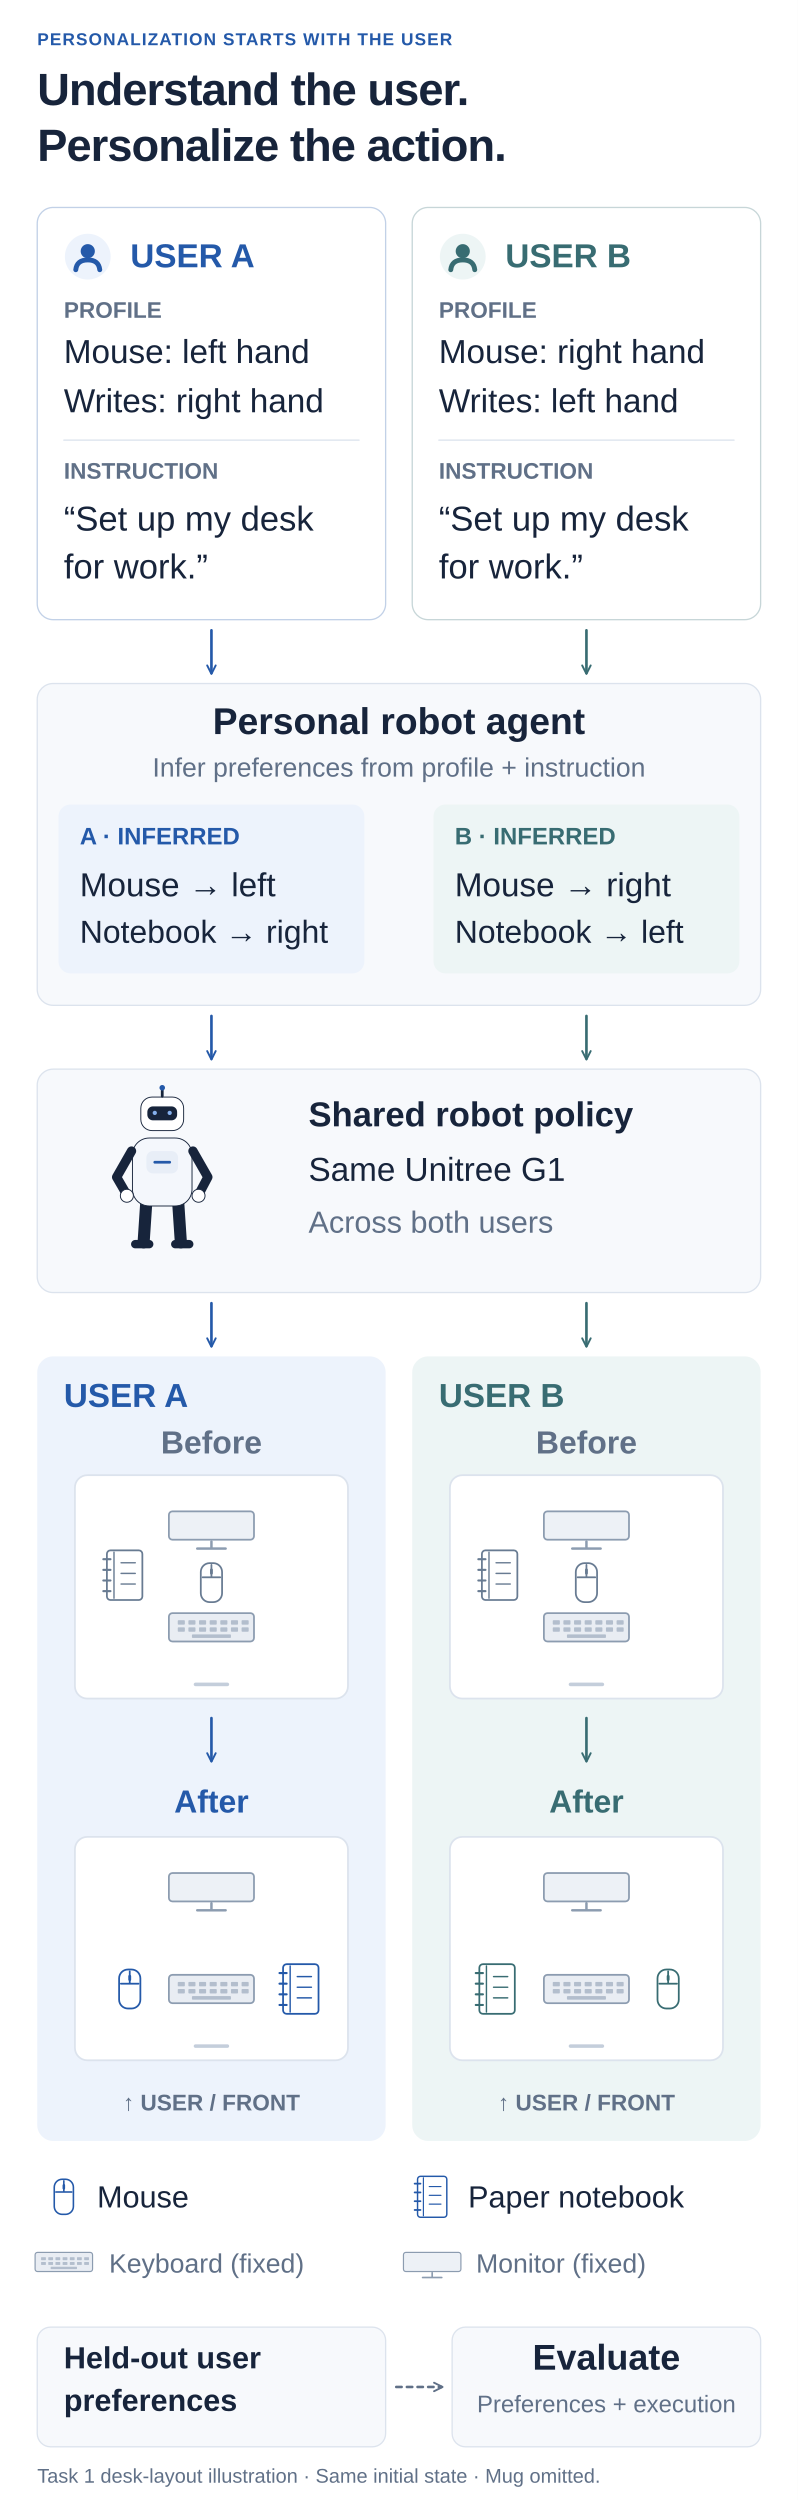
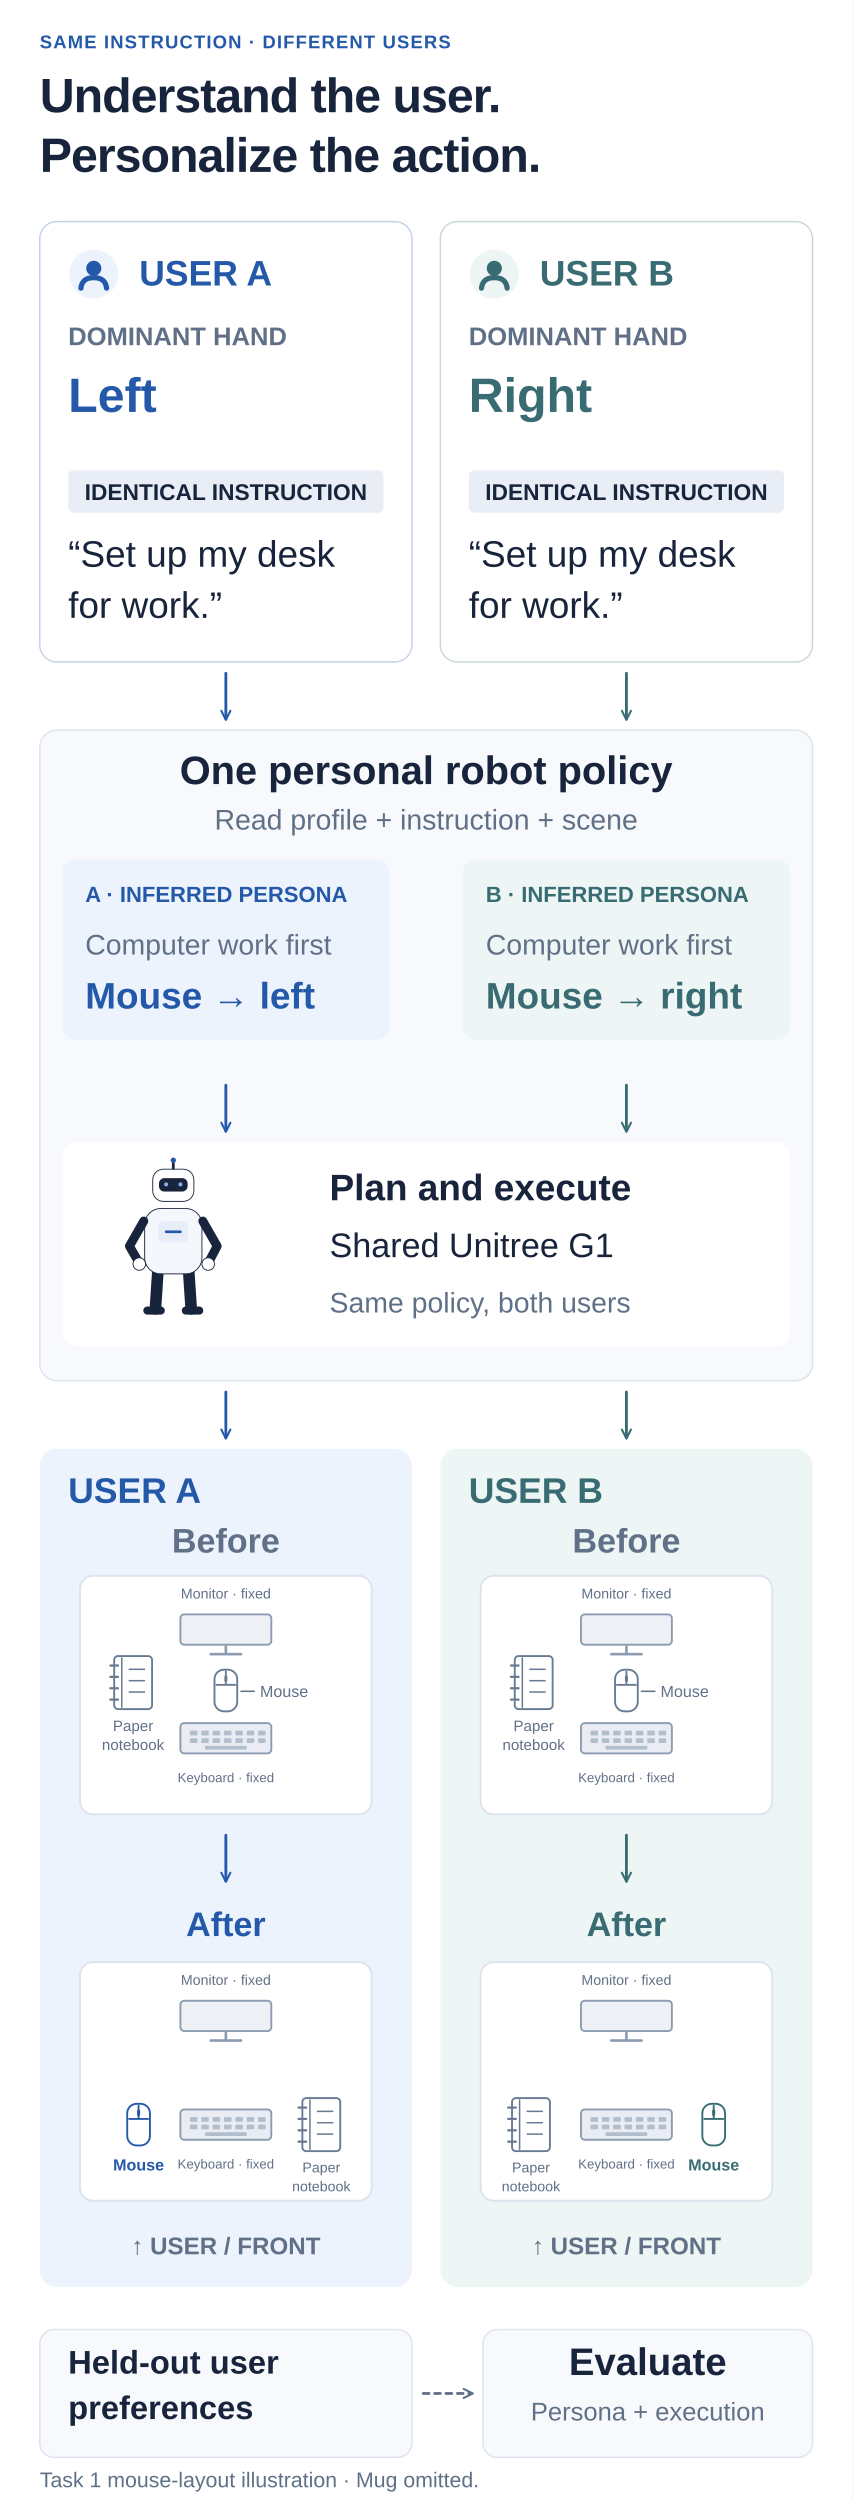
- <svg xmlns="http://www.w3.org/2000/svg" width="600" height="1880" viewBox="0 0 600 1880" role="img" aria-labelledby="concept-title concept-desc">
+ <svg xmlns="http://www.w3.org/2000/svg" width="600" height="1760" viewBox="0 0 600 1760" role="img" aria-labelledby="concept-title concept-desc">
  <defs>
    <marker id="arrowA" viewBox="0 0 10 10" refX="8" refY="5" markerWidth="4" markerHeight="4" orient="auto">
      <path d="M1 1 9 5 1 9" fill="none" stroke="#2459a9" stroke-width="1.8" stroke-linecap="round" stroke-linejoin="round" />
    </marker>
    <marker id="arrowB" viewBox="0 0 10 10" refX="8" refY="5" markerWidth="4" markerHeight="4" orient="auto">
      <path d="M1 1 9 5 1 9" fill="none" stroke="#386c72" stroke-width="1.8" stroke-linecap="round" stroke-linejoin="round" />
    </marker>
    <marker id="arrowGray" viewBox="0 0 10 10" refX="8" refY="5" markerWidth="4" markerHeight="4" orient="auto">
      <path d="M1 1 9 5 1 9" fill="none" stroke="#607087" stroke-width="1.8" stroke-linecap="round" stroke-linejoin="round" />
    </marker>
    <g id="desk-before">
      <rect x="1" y="1" width="154" height="126" rx="7" fill="#fff" stroke="#dce3ed" />
      <g transform="translate(78 29.4) scale(1)">
        <rect x="-24" y="-8" width="48" height="16" rx="2" fill="#edf1f6" stroke="#8c9cb0" />
        <path d="M0 9 V13 M-8 13 H8" fill="none" stroke="#8c9cb0" stroke-width="1.4" stroke-linecap="round" stroke-linejoin="round" />
      </g>
      <g transform="translate(78 86.8) scale(1)">
        <rect x="-24" y="-8" width="48" height="16" rx="2" fill="#e9edf3" stroke="#8c9cb0" />
        <rect x="-19" y="-4" width="4" height="2.5" rx="0.4" fill="#b3becd" stroke="none" />
        <rect x="-13" y="-4" width="4" height="2.5" rx="0.4" fill="#b3becd" stroke="none" />
        <rect x="-7" y="-4" width="4" height="2.5" rx="0.4" fill="#b3becd" stroke="none" />
        <rect x="-1" y="-4" width="4" height="2.5" rx="0.4" fill="#b3becd" stroke="none" />
        <rect x="5" y="-4" width="4" height="2.5" rx="0.4" fill="#b3becd" stroke="none" />
        <rect x="11" y="-4" width="4" height="2.5" rx="0.4" fill="#b3becd" stroke="none" />
        <rect x="17" y="-4" width="4" height="2.5" rx="0.4" fill="#b3becd" stroke="none" />
        <rect x="-19" y="0" width="4" height="2.5" rx="0.4" fill="#b3becd" stroke="none" />
        <rect x="-13" y="0" width="4" height="2.5" rx="0.4" fill="#b3becd" stroke="none" />
        <rect x="-7" y="0" width="4" height="2.5" rx="0.4" fill="#b3becd" stroke="none" />
        <rect x="-1" y="0" width="4" height="2.5" rx="0.4" fill="#b3becd" stroke="none" />
        <rect x="5" y="0" width="4" height="2.5" rx="0.4" fill="#b3becd" stroke="none" />
        <rect x="11" y="0" width="4" height="2.5" rx="0.4" fill="#b3becd" stroke="none" />
        <rect x="17" y="0" width="4" height="2.5" rx="0.4" fill="#b3becd" stroke="none" />
        <rect x="-11" y="4" width="22" height="2" rx="0.4" fill="#b3becd" stroke="none" />
      </g>
      <g transform="translate(78 61.6) scale(1)">
        <rect x="-6" y="-11" width="12" height="22" rx="5" fill="#fff" stroke="#687b92" />
        <path d="M-5-3 H5 M0-10 V-3" fill="none" stroke="#687b92" stroke-width="1" stroke-linecap="round" stroke-linejoin="round" />
        <rect x="-0.8" y="-8" width="1.6" height="3.5" rx="0.8" fill="#687b92" stroke="none" />
      </g>
      <g transform="translate(29.04 57.4) scale(1)">
        <rect x="-10" y="-14" width="20" height="28" rx="2" fill="#fff" stroke="#687b92" />
        <path d="M-6-13 V13 M-2-7 H6 M-2-1 H6 M-2 5 H6" fill="none" stroke="#687b92" stroke-width="0.8" stroke-linecap="round" stroke-linejoin="round" />
        <path d="M-8-9 H-12 M-8-3 H-12 M-8 3 H-12 M-8 9 H-12" fill="none" stroke="#687b92" stroke-width="1.2" stroke-linecap="round" stroke-linejoin="round" />
      </g>
-       <path d="M69 119 H87" fill="none" stroke="#c4cedb" stroke-width="2" stroke-linecap="round" stroke-linejoin="round" />
+       <text x="78" y="13" font-size="7.5" fill="#607087" font-weight="400" text-anchor="middle">Monitor · fixed</text>
+       <text x="78" y="110" font-size="7" fill="#607087" font-weight="400" text-anchor="middle">Keyboard · fixed</text>
+       <path d="M86 62 H93" fill="none" stroke="#607087" stroke-width="0.8" stroke-linecap="round" stroke-linejoin="round" />
+       <text x="96" y="65" font-size="8.5" fill="#607087" font-weight="400" text-anchor="start">Mouse</text>
+       <text x="29" y="83" font-size="8" fill="#607087" font-weight="400" text-anchor="middle">Paper</text>
+       <text x="29" y="93" font-size="8" fill="#607087" font-weight="400" text-anchor="middle">notebook</text>
    </g>
    <g id="desk-after-0">
      <rect x="1" y="1" width="154" height="126" rx="7" fill="#fff" stroke="#dce3ed" />
      <g transform="translate(78 29.4) scale(1)">
        <rect x="-24" y="-8" width="48" height="16" rx="2" fill="#edf1f6" stroke="#8c9cb0" />
        <path d="M0 9 V13 M-8 13 H8" fill="none" stroke="#8c9cb0" stroke-width="1.4" stroke-linecap="round" stroke-linejoin="round" />
      </g>
      <g transform="translate(78 86.8) scale(1)">
        <rect x="-24" y="-8" width="48" height="16" rx="2" fill="#e9edf3" stroke="#8c9cb0" />
        <rect x="-19" y="-4" width="4" height="2.5" rx="0.4" fill="#b3becd" stroke="none" />
        <rect x="-13" y="-4" width="4" height="2.5" rx="0.4" fill="#b3becd" stroke="none" />
        <rect x="-7" y="-4" width="4" height="2.5" rx="0.4" fill="#b3becd" stroke="none" />
        <rect x="-1" y="-4" width="4" height="2.5" rx="0.4" fill="#b3becd" stroke="none" />
        <rect x="5" y="-4" width="4" height="2.5" rx="0.4" fill="#b3becd" stroke="none" />
        <rect x="11" y="-4" width="4" height="2.5" rx="0.4" fill="#b3becd" stroke="none" />
        <rect x="17" y="-4" width="4" height="2.5" rx="0.4" fill="#b3becd" stroke="none" />
        <rect x="-19" y="0" width="4" height="2.5" rx="0.4" fill="#b3becd" stroke="none" />
        <rect x="-13" y="0" width="4" height="2.5" rx="0.4" fill="#b3becd" stroke="none" />
        <rect x="-7" y="0" width="4" height="2.5" rx="0.4" fill="#b3becd" stroke="none" />
        <rect x="-1" y="0" width="4" height="2.5" rx="0.4" fill="#b3becd" stroke="none" />
        <rect x="5" y="0" width="4" height="2.5" rx="0.4" fill="#b3becd" stroke="none" />
        <rect x="11" y="0" width="4" height="2.5" rx="0.4" fill="#b3becd" stroke="none" />
        <rect x="17" y="0" width="4" height="2.5" rx="0.4" fill="#b3becd" stroke="none" />
        <rect x="-11" y="4" width="22" height="2" rx="0.4" fill="#b3becd" stroke="none" />
      </g>
      <g transform="translate(31.92 86.8) scale(1)">
        <rect x="-6" y="-11" width="12" height="22" rx="5" fill="#fff" stroke="#2459a9" />
        <path d="M-5-3 H5 M0-10 V-3" fill="none" stroke="#2459a9" stroke-width="1" stroke-linecap="round" stroke-linejoin="round" />
        <rect x="-0.8" y="-8" width="1.6" height="3.5" rx="0.8" fill="#2459a9" stroke="none" />
      </g>
      <g transform="translate(128.4 86.8) scale(1)">
-         <rect x="-10" y="-14" width="20" height="28" rx="2" fill="#fff" stroke="#2459a9" />
-         <path d="M-6-13 V13 M-2-7 H6 M-2-1 H6 M-2 5 H6" fill="none" stroke="#2459a9" stroke-width="0.8" stroke-linecap="round" stroke-linejoin="round" />
-         <path d="M-8-9 H-12 M-8-3 H-12 M-8 3 H-12 M-8 9 H-12" fill="none" stroke="#2459a9" stroke-width="1.2" stroke-linecap="round" stroke-linejoin="round" />
-       </g>
-       <path d="M69 119 H87" fill="none" stroke="#c4cedb" stroke-width="2" stroke-linecap="round" stroke-linejoin="round" />
+         <rect x="-10" y="-14" width="20" height="28" rx="2" fill="#fff" stroke="#687b92" />
+         <path d="M-6-13 V13 M-2-7 H6 M-2-1 H6 M-2 5 H6" fill="none" stroke="#687b92" stroke-width="0.8" stroke-linecap="round" stroke-linejoin="round" />
+         <path d="M-8-9 H-12 M-8-3 H-12 M-8 3 H-12 M-8 9 H-12" fill="none" stroke="#687b92" stroke-width="1.2" stroke-linecap="round" stroke-linejoin="round" />
+       </g>
+       <text x="78" y="13" font-size="7.5" fill="#607087" font-weight="400" text-anchor="middle">Monitor · fixed</text>
+       <text x="78" y="110" font-size="7" fill="#607087" font-weight="400" text-anchor="middle">Keyboard · fixed</text>
+       <text x="31.92" y="111" font-size="8.5" fill="#2459a9" font-weight="600" text-anchor="middle">Mouse</text>
+       <text x="128.4" y="112" font-size="7.5" fill="#607087" font-weight="400" text-anchor="middle">Paper</text>
+       <text x="128.4" y="122" font-size="7.5" fill="#607087" font-weight="400" text-anchor="middle">notebook</text>
    </g>
    <g id="desk-after-1">
      <rect x="1" y="1" width="154" height="126" rx="7" fill="#fff" stroke="#dce3ed" />
      <g transform="translate(78 29.4) scale(1)">
        <rect x="-24" y="-8" width="48" height="16" rx="2" fill="#edf1f6" stroke="#8c9cb0" />
        <path d="M0 9 V13 M-8 13 H8" fill="none" stroke="#8c9cb0" stroke-width="1.4" stroke-linecap="round" stroke-linejoin="round" />
      </g>
      <g transform="translate(78 86.8) scale(1)">
        <rect x="-24" y="-8" width="48" height="16" rx="2" fill="#e9edf3" stroke="#8c9cb0" />
        <rect x="-19" y="-4" width="4" height="2.5" rx="0.4" fill="#b3becd" stroke="none" />
        <rect x="-13" y="-4" width="4" height="2.5" rx="0.4" fill="#b3becd" stroke="none" />
        <rect x="-7" y="-4" width="4" height="2.5" rx="0.4" fill="#b3becd" stroke="none" />
        <rect x="-1" y="-4" width="4" height="2.5" rx="0.4" fill="#b3becd" stroke="none" />
        <rect x="5" y="-4" width="4" height="2.5" rx="0.4" fill="#b3becd" stroke="none" />
        <rect x="11" y="-4" width="4" height="2.5" rx="0.4" fill="#b3becd" stroke="none" />
        <rect x="17" y="-4" width="4" height="2.5" rx="0.4" fill="#b3becd" stroke="none" />
        <rect x="-19" y="0" width="4" height="2.5" rx="0.4" fill="#b3becd" stroke="none" />
        <rect x="-13" y="0" width="4" height="2.5" rx="0.4" fill="#b3becd" stroke="none" />
        <rect x="-7" y="0" width="4" height="2.5" rx="0.4" fill="#b3becd" stroke="none" />
        <rect x="-1" y="0" width="4" height="2.5" rx="0.4" fill="#b3becd" stroke="none" />
        <rect x="5" y="0" width="4" height="2.5" rx="0.4" fill="#b3becd" stroke="none" />
        <rect x="11" y="0" width="4" height="2.5" rx="0.4" fill="#b3becd" stroke="none" />
        <rect x="17" y="0" width="4" height="2.5" rx="0.4" fill="#b3becd" stroke="none" />
        <rect x="-11" y="4" width="22" height="2" rx="0.4" fill="#b3becd" stroke="none" />
      </g>
      <g transform="translate(124.08 86.8) scale(1)">
        <rect x="-6" y="-11" width="12" height="22" rx="5" fill="#fff" stroke="#386c72" />
        <path d="M-5-3 H5 M0-10 V-3" fill="none" stroke="#386c72" stroke-width="1" stroke-linecap="round" stroke-linejoin="round" />
        <rect x="-0.8" y="-8" width="1.6" height="3.5" rx="0.8" fill="#386c72" stroke="none" />
      </g>
      <g transform="translate(27.6 86.8) scale(1)">
-         <rect x="-10" y="-14" width="20" height="28" rx="2" fill="#fff" stroke="#386c72" />
-         <path d="M-6-13 V13 M-2-7 H6 M-2-1 H6 M-2 5 H6" fill="none" stroke="#386c72" stroke-width="0.8" stroke-linecap="round" stroke-linejoin="round" />
-         <path d="M-8-9 H-12 M-8-3 H-12 M-8 3 H-12 M-8 9 H-12" fill="none" stroke="#386c72" stroke-width="1.2" stroke-linecap="round" stroke-linejoin="round" />
-       </g>
-       <path d="M69 119 H87" fill="none" stroke="#c4cedb" stroke-width="2" stroke-linecap="round" stroke-linejoin="round" />
+         <rect x="-10" y="-14" width="20" height="28" rx="2" fill="#fff" stroke="#687b92" />
+         <path d="M-6-13 V13 M-2-7 H6 M-2-1 H6 M-2 5 H6" fill="none" stroke="#687b92" stroke-width="0.8" stroke-linecap="round" stroke-linejoin="round" />
+         <path d="M-8-9 H-12 M-8-3 H-12 M-8 3 H-12 M-8 9 H-12" fill="none" stroke="#687b92" stroke-width="1.2" stroke-linecap="round" stroke-linejoin="round" />
+       </g>
+       <text x="78" y="13" font-size="7.5" fill="#607087" font-weight="400" text-anchor="middle">Monitor · fixed</text>
+       <text x="78" y="110" font-size="7" fill="#607087" font-weight="400" text-anchor="middle">Keyboard · fixed</text>
+       <text x="124.08" y="111" font-size="8.5" fill="#386c72" font-weight="600" text-anchor="middle">Mouse</text>
+       <text x="27.6" y="112" font-size="7.5" fill="#607087" font-weight="400" text-anchor="middle">Paper</text>
+       <text x="27.6" y="122" font-size="7.5" fill="#607087" font-weight="400" text-anchor="middle">notebook</text>
    </g>
  </defs>
  <g font-family="Arial, Helvetica, sans-serif">
-     <rect x="0" y="0" width="600" height="1880" rx="0" fill="#fff" stroke="none" />
-     <text x="28" y="34" font-size="13" fill="#2459a9" font-weight="700" text-anchor="start" letter-spacing="0.8">PERSONALIZATION STARTS WITH THE USER</text>
+     <rect x="0" y="0" width="600" height="1760" rx="0" fill="#fff" stroke="none" />
+     <text x="28" y="34" font-size="13" fill="#2459a9" font-weight="700" text-anchor="start" letter-spacing="0.8">SAME INSTRUCTION · DIFFERENT USERS</text>
    <text x="28" y="79" font-size="34" fill="#17243b" font-weight="600" text-anchor="start" letter-spacing="-0.7">Understand the user.</text>
    <text x="28" y="121" font-size="34" fill="#17243b" font-weight="600" text-anchor="start" letter-spacing="-0.7">Personalize the action.</text>
    <rect x="28" y="156" width="262" height="310" rx="12" fill="#fff" stroke="#2459a9" stroke-opacity="0.28" />
    <g transform="translate(66 193) scale(0.82)">
      <circle r="21" fill="#edf3fc" />
      <circle cy="-5" r="6.5" fill="#2459a9" />
      <path d="M-11 12 Q-10 3 0 3 Q10 3 11 12" fill="none" stroke="#2459a9" stroke-width="4.5" stroke-linecap="round" stroke-linejoin="round" />
    </g>
    <text x="98" y="201" font-size="25" fill="#2459a9" font-weight="700" text-anchor="start">USER A</text>
-     <text x="48" y="239" font-size="17" fill="#607087" font-weight="600" text-anchor="start">PROFILE</text>
-     <text x="48" y="273" font-size="25" fill="#17243b" font-weight="400" text-anchor="start">Mouse: left hand</text>
-     <text x="48" y="310" font-size="25" fill="#17243b" font-weight="400" text-anchor="start">Writes: right hand</text>
-     <path d="M48 331 H270" fill="none" stroke="#dce3ed" stroke-width="1" stroke-linecap="round" stroke-linejoin="round" />
-     <text x="48" y="360" font-size="17" fill="#607087" font-weight="600" text-anchor="start">INSTRUCTION</text>
+     <text x="48" y="243" font-size="18" fill="#607087" font-weight="600" text-anchor="start">DOMINANT HAND</text>
+     <text x="48" y="290" font-size="34" fill="#2459a9" font-weight="600" text-anchor="start">Left</text>
+     <rect x="48" y="331" width="222" height="30" rx="4" fill="#e9eef6" stroke="none" />
+     <text x="159" y="352" font-size="16" fill="#17243b" font-weight="700" text-anchor="middle">IDENTICAL INSTRUCTION</text>
    <text x="48" y="399" font-size="26" fill="#17243b" font-weight="500" text-anchor="start">“Set up my desk</text>
    <text x="48" y="435" font-size="26" fill="#17243b" font-weight="500" text-anchor="start">for work.”</text>
-     <path d="M159 474 L159 506" fill="none" stroke="#2459a9" stroke-width="2" stroke-linecap="round" stroke-linejoin="round" marker-end="url(#arrowA)" data-connector="profile-agent" data-lane="A" />
+     <path d="M159 474 L159 506" fill="none" stroke="#2459a9" stroke-width="2" stroke-linecap="round" stroke-linejoin="round" marker-end="url(#arrowA)" data-connector="profile-policy" data-lane="A" />
    <rect x="310" y="156" width="262" height="310" rx="12" fill="#fff" stroke="#386c72" stroke-opacity="0.28" />
    <g transform="translate(348 193) scale(0.82)">
      <circle r="21" fill="#edf5f5" />
      <circle cy="-5" r="6.5" fill="#386c72" />
      <path d="M-11 12 Q-10 3 0 3 Q10 3 11 12" fill="none" stroke="#386c72" stroke-width="4.5" stroke-linecap="round" stroke-linejoin="round" />
    </g>
    <text x="380" y="201" font-size="25" fill="#386c72" font-weight="700" text-anchor="start">USER B</text>
-     <text x="330" y="239" font-size="17" fill="#607087" font-weight="600" text-anchor="start">PROFILE</text>
-     <text x="330" y="273" font-size="25" fill="#17243b" font-weight="400" text-anchor="start">Mouse: right hand</text>
-     <text x="330" y="310" font-size="25" fill="#17243b" font-weight="400" text-anchor="start">Writes: left hand</text>
-     <path d="M330 331 H552" fill="none" stroke="#dce3ed" stroke-width="1" stroke-linecap="round" stroke-linejoin="round" />
-     <text x="330" y="360" font-size="17" fill="#607087" font-weight="600" text-anchor="start">INSTRUCTION</text>
+     <text x="330" y="243" font-size="18" fill="#607087" font-weight="600" text-anchor="start">DOMINANT HAND</text>
+     <text x="330" y="290" font-size="34" fill="#386c72" font-weight="600" text-anchor="start">Right</text>
+     <rect x="330" y="331" width="222" height="30" rx="4" fill="#e9eef6" stroke="none" />
+     <text x="441" y="352" font-size="16" fill="#17243b" font-weight="700" text-anchor="middle">IDENTICAL INSTRUCTION</text>
    <text x="330" y="399" font-size="26" fill="#17243b" font-weight="500" text-anchor="start">“Set up my desk</text>
    <text x="330" y="435" font-size="26" fill="#17243b" font-weight="500" text-anchor="start">for work.”</text>
-     <path d="M441 474 L441 506" fill="none" stroke="#386c72" stroke-width="2" stroke-linecap="round" stroke-linejoin="round" marker-end="url(#arrowB)" data-connector="profile-agent" data-lane="B" />
-     <rect x="28" y="514" width="544" height="242" rx="12" fill="#f7f9fc" stroke="#dce3ed" />
-     <text x="300" y="552" font-size="28" fill="#17243b" font-weight="600" text-anchor="middle">Personal robot agent</text>
-     <text x="300" y="584" font-size="20" fill="#607087" font-weight="400" text-anchor="middle">Infer preferences from profile + instruction</text>
+     <path d="M441 474 L441 506" fill="none" stroke="#386c72" stroke-width="2" stroke-linecap="round" stroke-linejoin="round" marker-end="url(#arrowB)" data-connector="profile-policy" data-lane="B" />
+     <rect x="28" y="514" width="544" height="458" rx="12" fill="#f7f9fc" stroke="#dce3ed" data-stage="policy" />
+     <text x="300" y="552" font-size="28" fill="#17243b" font-weight="600" text-anchor="middle">One personal robot policy</text>
+     <text x="300" y="584" font-size="20" fill="#607087" font-weight="400" text-anchor="middle">Read profile + instruction + scene</text>
    <rect x="44" y="605" width="230" height="127" rx="9" fill="#edf3fc" stroke="none" />
-     <text x="60" y="635" font-size="18" fill="#2459a9" font-weight="700" text-anchor="start">A · INFERRED</text>
-     <text x="60" y="674" font-size="25" fill="#17243b" font-weight="400" text-anchor="start">Mouse → left</text>
-     <text x="60" y="709" font-size="24" fill="#17243b" font-weight="400" text-anchor="start">Notebook → right</text>
-     <path d="M159 764 L159 796" fill="none" stroke="#2459a9" stroke-width="2" stroke-linecap="round" stroke-linejoin="round" marker-end="url(#arrowA)" data-connector="agent-policy" data-lane="A" />
+     <text x="60" y="635" font-size="15.5" fill="#2459a9" font-weight="700" text-anchor="start">A · INFERRED PERSONA</text>
+     <text x="60" y="672" font-size="20" fill="#607087" font-weight="400" text-anchor="start">Computer work first</text>
+     <text x="60" y="710" font-size="26" fill="#2459a9" font-weight="600" text-anchor="start">Mouse → left</text>
+     <path d="M159 764 L159 796" fill="none" stroke="#2459a9" stroke-width="2" stroke-linecap="round" stroke-linejoin="round" marker-end="url(#arrowA)" data-connector="infer-execute" data-lane="A" />
    <rect x="326" y="605" width="230" height="127" rx="9" fill="#edf5f5" stroke="none" />
-     <text x="342" y="635" font-size="18" fill="#386c72" font-weight="700" text-anchor="start">B · INFERRED</text>
-     <text x="342" y="674" font-size="25" fill="#17243b" font-weight="400" text-anchor="start">Mouse → right</text>
-     <text x="342" y="709" font-size="24" fill="#17243b" font-weight="400" text-anchor="start">Notebook → left</text>
-     <path d="M441 764 L441 796" fill="none" stroke="#386c72" stroke-width="2" stroke-linecap="round" stroke-linejoin="round" marker-end="url(#arrowB)" data-connector="agent-policy" data-lane="B" />
-     <rect x="28" y="804" width="544" height="168" rx="12" fill="#f7f9fc" stroke="#dce3ed" />
-     <g transform="translate(122 846) scale(0.7)">
+     <text x="342" y="635" font-size="15.5" fill="#386c72" font-weight="700" text-anchor="start">B · INFERRED PERSONA</text>
+     <text x="342" y="672" font-size="20" fill="#607087" font-weight="400" text-anchor="start">Computer work first</text>
+     <text x="342" y="710" font-size="26" fill="#386c72" font-weight="600" text-anchor="start">Mouse → right</text>
+     <path d="M441 764 L441 796" fill="none" stroke="#386c72" stroke-width="2" stroke-linecap="round" stroke-linejoin="round" marker-end="url(#arrowB)" data-connector="infer-execute" data-lane="B" />
+     <rect x="44" y="804" width="512" height="144" rx="10" fill="#fff" stroke="none" />
+     <g transform="translate(122 842) scale(0.63)">
      <path d="M-17 81 -20 126 M17 81 20 126" fill="none" stroke="#17243b" stroke-width="13" stroke-linecap="round" stroke-linejoin="round" />
      <path d="M-29 128 -14 128 M14 128 29 128" fill="none" stroke="#17243b" stroke-width="9" stroke-linecap="round" stroke-linejoin="round" />
      <rect x="-32" y="14" width="64" height="73" rx="18" fill="#f4f7fc" stroke="#17243b" />
      <rect x="-23" y="-30" width="46" height="36" rx="12" fill="#fff" stroke="#17243b" />
      <rect x="-16" y="-20" width="32" height="15" rx="6" fill="#17243b" stroke="none" />
      <circle cx="-8" cy="-13" r="2.3" fill="#85b0ed" />
      <circle cx="8" cy="-13" r="2.3" fill="#85b0ed" />
      <path d="M0-37 V-31" fill="none" stroke="#17243b" stroke-width="3" stroke-linecap="round" stroke-linejoin="round" />
      <circle cy="-40" r="3" fill="#2459a9" />
      <path d="M-33 28 -49 56 -38 75 M33 28 49 56 39 75" fill="none" stroke="#17243b" stroke-width="10" stroke-linecap="round" stroke-linejoin="round" />
      <circle cx="-38" cy="76" r="7" fill="#fff" stroke="#17243b" />
      <circle cx="39" cy="76" r="7" fill="#fff" stroke="#17243b" />
      <rect x="-17" y="28" width="34" height="24" rx="7" fill="#e8eef7" stroke="none" />
      <path d="M-8 40 H8" fill="none" stroke="#2459a9" stroke-width="3" stroke-linecap="round" stroke-linejoin="round" />
    </g>
-     <text x="232" y="847" font-size="26" fill="#17243b" font-weight="600" text-anchor="start">Shared robot policy</text>
-     <text x="232" y="888" font-size="25" fill="#17243b" font-weight="500" text-anchor="start">Same Unitree G1</text>
-     <text x="232" y="927" font-size="23" fill="#607087" font-weight="400" text-anchor="start">Across both users</text>
+     <text x="232" y="845" font-size="26" fill="#17243b" font-weight="600" text-anchor="start">Plan and execute</text>
+     <text x="232" y="885" font-size="24" fill="#17243b" font-weight="500" text-anchor="start">Shared Unitree G1</text>
+     <text x="232" y="924" font-size="20" fill="#607087" font-weight="400" text-anchor="start">Same policy, both users</text>
    <path d="M159 980 L159 1012" fill="none" stroke="#2459a9" stroke-width="2" stroke-linecap="round" stroke-linejoin="round" marker-end="url(#arrowA)" data-connector="policy-output" data-lane="A" />
    <rect x="28" y="1020" width="262" height="590" rx="12" fill="#edf3fc" stroke="none" />
    <text x="48" y="1058" font-size="25" fill="#2459a9" font-weight="700" text-anchor="start">USER A</text>
    <text x="159" y="1093" font-size="24" fill="#607087" font-weight="600" text-anchor="middle">Before</text>
    <use href="#desk-before" transform="translate(55 1108) scale(1.333333)" />
    <path d="M159 1292 L159 1324" fill="none" stroke="#2459a9" stroke-width="2" stroke-linecap="round" stroke-linejoin="round" marker-end="url(#arrowA)" data-connector="before-after" data-lane="A" />
    <text x="159" y="1363" font-size="24" fill="#2459a9" font-weight="600" text-anchor="middle">After</text>
    <use href="#desk-after-0" transform="translate(55 1380) scale(1.333333)" />
    <text x="159" y="1587" font-size="17" fill="#607087" font-weight="600" text-anchor="middle">↑  USER / FRONT</text>
    <path d="M441 980 L441 1012" fill="none" stroke="#386c72" stroke-width="2" stroke-linecap="round" stroke-linejoin="round" marker-end="url(#arrowB)" data-connector="policy-output" data-lane="B" />
    <rect x="310" y="1020" width="262" height="590" rx="12" fill="#edf5f5" stroke="none" />
    <text x="330" y="1058" font-size="25" fill="#386c72" font-weight="700" text-anchor="start">USER B</text>
    <text x="441" y="1093" font-size="24" fill="#607087" font-weight="600" text-anchor="middle">Before</text>
    <use href="#desk-before" transform="translate(337 1108) scale(1.333333)" />
    <path d="M441 1292 L441 1324" fill="none" stroke="#386c72" stroke-width="2" stroke-linecap="round" stroke-linejoin="round" marker-end="url(#arrowB)" data-connector="before-after" data-lane="B" />
    <text x="441" y="1363" font-size="24" fill="#386c72" font-weight="600" text-anchor="middle">After</text>
    <use href="#desk-after-1" transform="translate(337 1380) scale(1.333333)" />
    <text x="441" y="1587" font-size="17" fill="#607087" font-weight="600" text-anchor="middle">↑  USER / FRONT</text>
-     <g transform="translate(48 1652) scale(1.2)">
-       <rect x="-6" y="-11" width="12" height="22" rx="5" fill="#fff" stroke="#2459a9" />
-       <path d="M-5-3 H5 M0-10 V-3" fill="none" stroke="#2459a9" stroke-width="1" stroke-linecap="round" stroke-linejoin="round" />
-       <rect x="-0.8" y="-8" width="1.6" height="3.5" rx="0.8" fill="#2459a9" stroke="none" />
-     </g>
-     <text x="73" y="1660" font-size="23" fill="#17243b" font-weight="400" text-anchor="start">Mouse</text>
-     <g transform="translate(325 1652) scale(1.1)">
-       <rect x="-10" y="-14" width="20" height="28" rx="2" fill="#fff" stroke="#2459a9" />
-       <path d="M-6-13 V13 M-2-7 H6 M-2-1 H6 M-2 5 H6" fill="none" stroke="#2459a9" stroke-width="0.8" stroke-linecap="round" stroke-linejoin="round" />
-       <path d="M-8-9 H-12 M-8-3 H-12 M-8 3 H-12 M-8 9 H-12" fill="none" stroke="#2459a9" stroke-width="1.2" stroke-linecap="round" stroke-linejoin="round" />
-     </g>
-     <text x="352" y="1660" font-size="23" fill="#17243b" font-weight="400" text-anchor="start">Paper notebook</text>
-     <g transform="translate(48 1701) scale(0.9)">
-       <rect x="-24" y="-8" width="48" height="16" rx="2" fill="#e9edf3" stroke="#8c9cb0" />
-       <rect x="-19" y="-4" width="4" height="2.5" rx="0.4" fill="#b3becd" stroke="none" />
-       <rect x="-13" y="-4" width="4" height="2.5" rx="0.4" fill="#b3becd" stroke="none" />
-       <rect x="-7" y="-4" width="4" height="2.5" rx="0.4" fill="#b3becd" stroke="none" />
-       <rect x="-1" y="-4" width="4" height="2.5" rx="0.4" fill="#b3becd" stroke="none" />
-       <rect x="5" y="-4" width="4" height="2.5" rx="0.4" fill="#b3becd" stroke="none" />
-       <rect x="11" y="-4" width="4" height="2.5" rx="0.4" fill="#b3becd" stroke="none" />
-       <rect x="17" y="-4" width="4" height="2.5" rx="0.4" fill="#b3becd" stroke="none" />
-       <rect x="-19" y="0" width="4" height="2.5" rx="0.4" fill="#b3becd" stroke="none" />
-       <rect x="-13" y="0" width="4" height="2.5" rx="0.4" fill="#b3becd" stroke="none" />
-       <rect x="-7" y="0" width="4" height="2.5" rx="0.4" fill="#b3becd" stroke="none" />
-       <rect x="-1" y="0" width="4" height="2.5" rx="0.4" fill="#b3becd" stroke="none" />
-       <rect x="5" y="0" width="4" height="2.5" rx="0.4" fill="#b3becd" stroke="none" />
-       <rect x="11" y="0" width="4" height="2.5" rx="0.4" fill="#b3becd" stroke="none" />
-       <rect x="17" y="0" width="4" height="2.5" rx="0.4" fill="#b3becd" stroke="none" />
-       <rect x="-11" y="4" width="22" height="2" rx="0.4" fill="#b3becd" stroke="none" />
-     </g>
-     <text x="82" y="1709" font-size="20" fill="#607087" font-weight="400" text-anchor="start">Keyboard (fixed)</text>
-     <g transform="translate(325 1701) scale(0.9)">
-       <rect x="-24" y="-8" width="48" height="16" rx="2" fill="#edf1f6" stroke="#8c9cb0" />
-       <path d="M0 9 V13 M-8 13 H8" fill="none" stroke="#8c9cb0" stroke-width="1.4" stroke-linecap="round" stroke-linejoin="round" />
-     </g>
-     <text x="358" y="1709" font-size="20" fill="#607087" font-weight="400" text-anchor="start">Monitor (fixed)</text>
-     <rect x="28" y="1750" width="262" height="90" rx="10" fill="#f7f9fc" stroke="#dce3ed" />
-     <rect x="340" y="1750" width="232" height="90" rx="10" fill="#f7f9fc" stroke="#dce3ed" />
-     <text x="48" y="1781" font-size="23" fill="#17243b" font-weight="600" text-anchor="start">Held-out user</text>
-     <text x="48" y="1813" font-size="23" fill="#17243b" font-weight="600" text-anchor="start">preferences</text>
-     <path d="M298 1795 L332 1795" fill="none" stroke="#607087" stroke-width="2" stroke-linecap="round" stroke-linejoin="round" marker-end="url(#arrowGray)" stroke-dasharray="4 4" />
-     <text x="456" y="1782" font-size="27" fill="#17243b" font-weight="600" text-anchor="middle">Evaluate</text>
-     <text x="456" y="1814" font-size="18" fill="#607087" font-weight="400" text-anchor="middle">Preferences + execution</text>
-     <text x="28" y="1867" font-size="15" fill="#607087" font-weight="400" text-anchor="start">Task 1 desk-layout illustration · Same initial state · Mug omitted.</text>
+     <rect x="28" y="1640" width="262" height="90" rx="10" fill="#f7f9fc" stroke="#dce3ed" />
+     <rect x="340" y="1640" width="232" height="90" rx="10" fill="#f7f9fc" stroke="#dce3ed" />
+     <text x="48" y="1671" font-size="23" fill="#17243b" font-weight="600" text-anchor="start">Held-out user</text>
+     <text x="48" y="1703" font-size="23" fill="#17243b" font-weight="600" text-anchor="start">preferences</text>
+     <path d="M298 1685 L332 1685" fill="none" stroke="#607087" stroke-width="2" stroke-linecap="round" stroke-linejoin="round" marker-end="url(#arrowGray)" stroke-dasharray="4 4" />
+     <text x="456" y="1672" font-size="27" fill="#17243b" font-weight="600" text-anchor="middle">Evaluate</text>
+     <text x="456" y="1704" font-size="18" fill="#607087" font-weight="400" text-anchor="middle">Persona + execution</text>
+     <text x="28" y="1751" font-size="15" fill="#607087" font-weight="400" text-anchor="start">Task 1 mouse-layout illustration · Mug omitted.</text>
  </g>
</svg>
